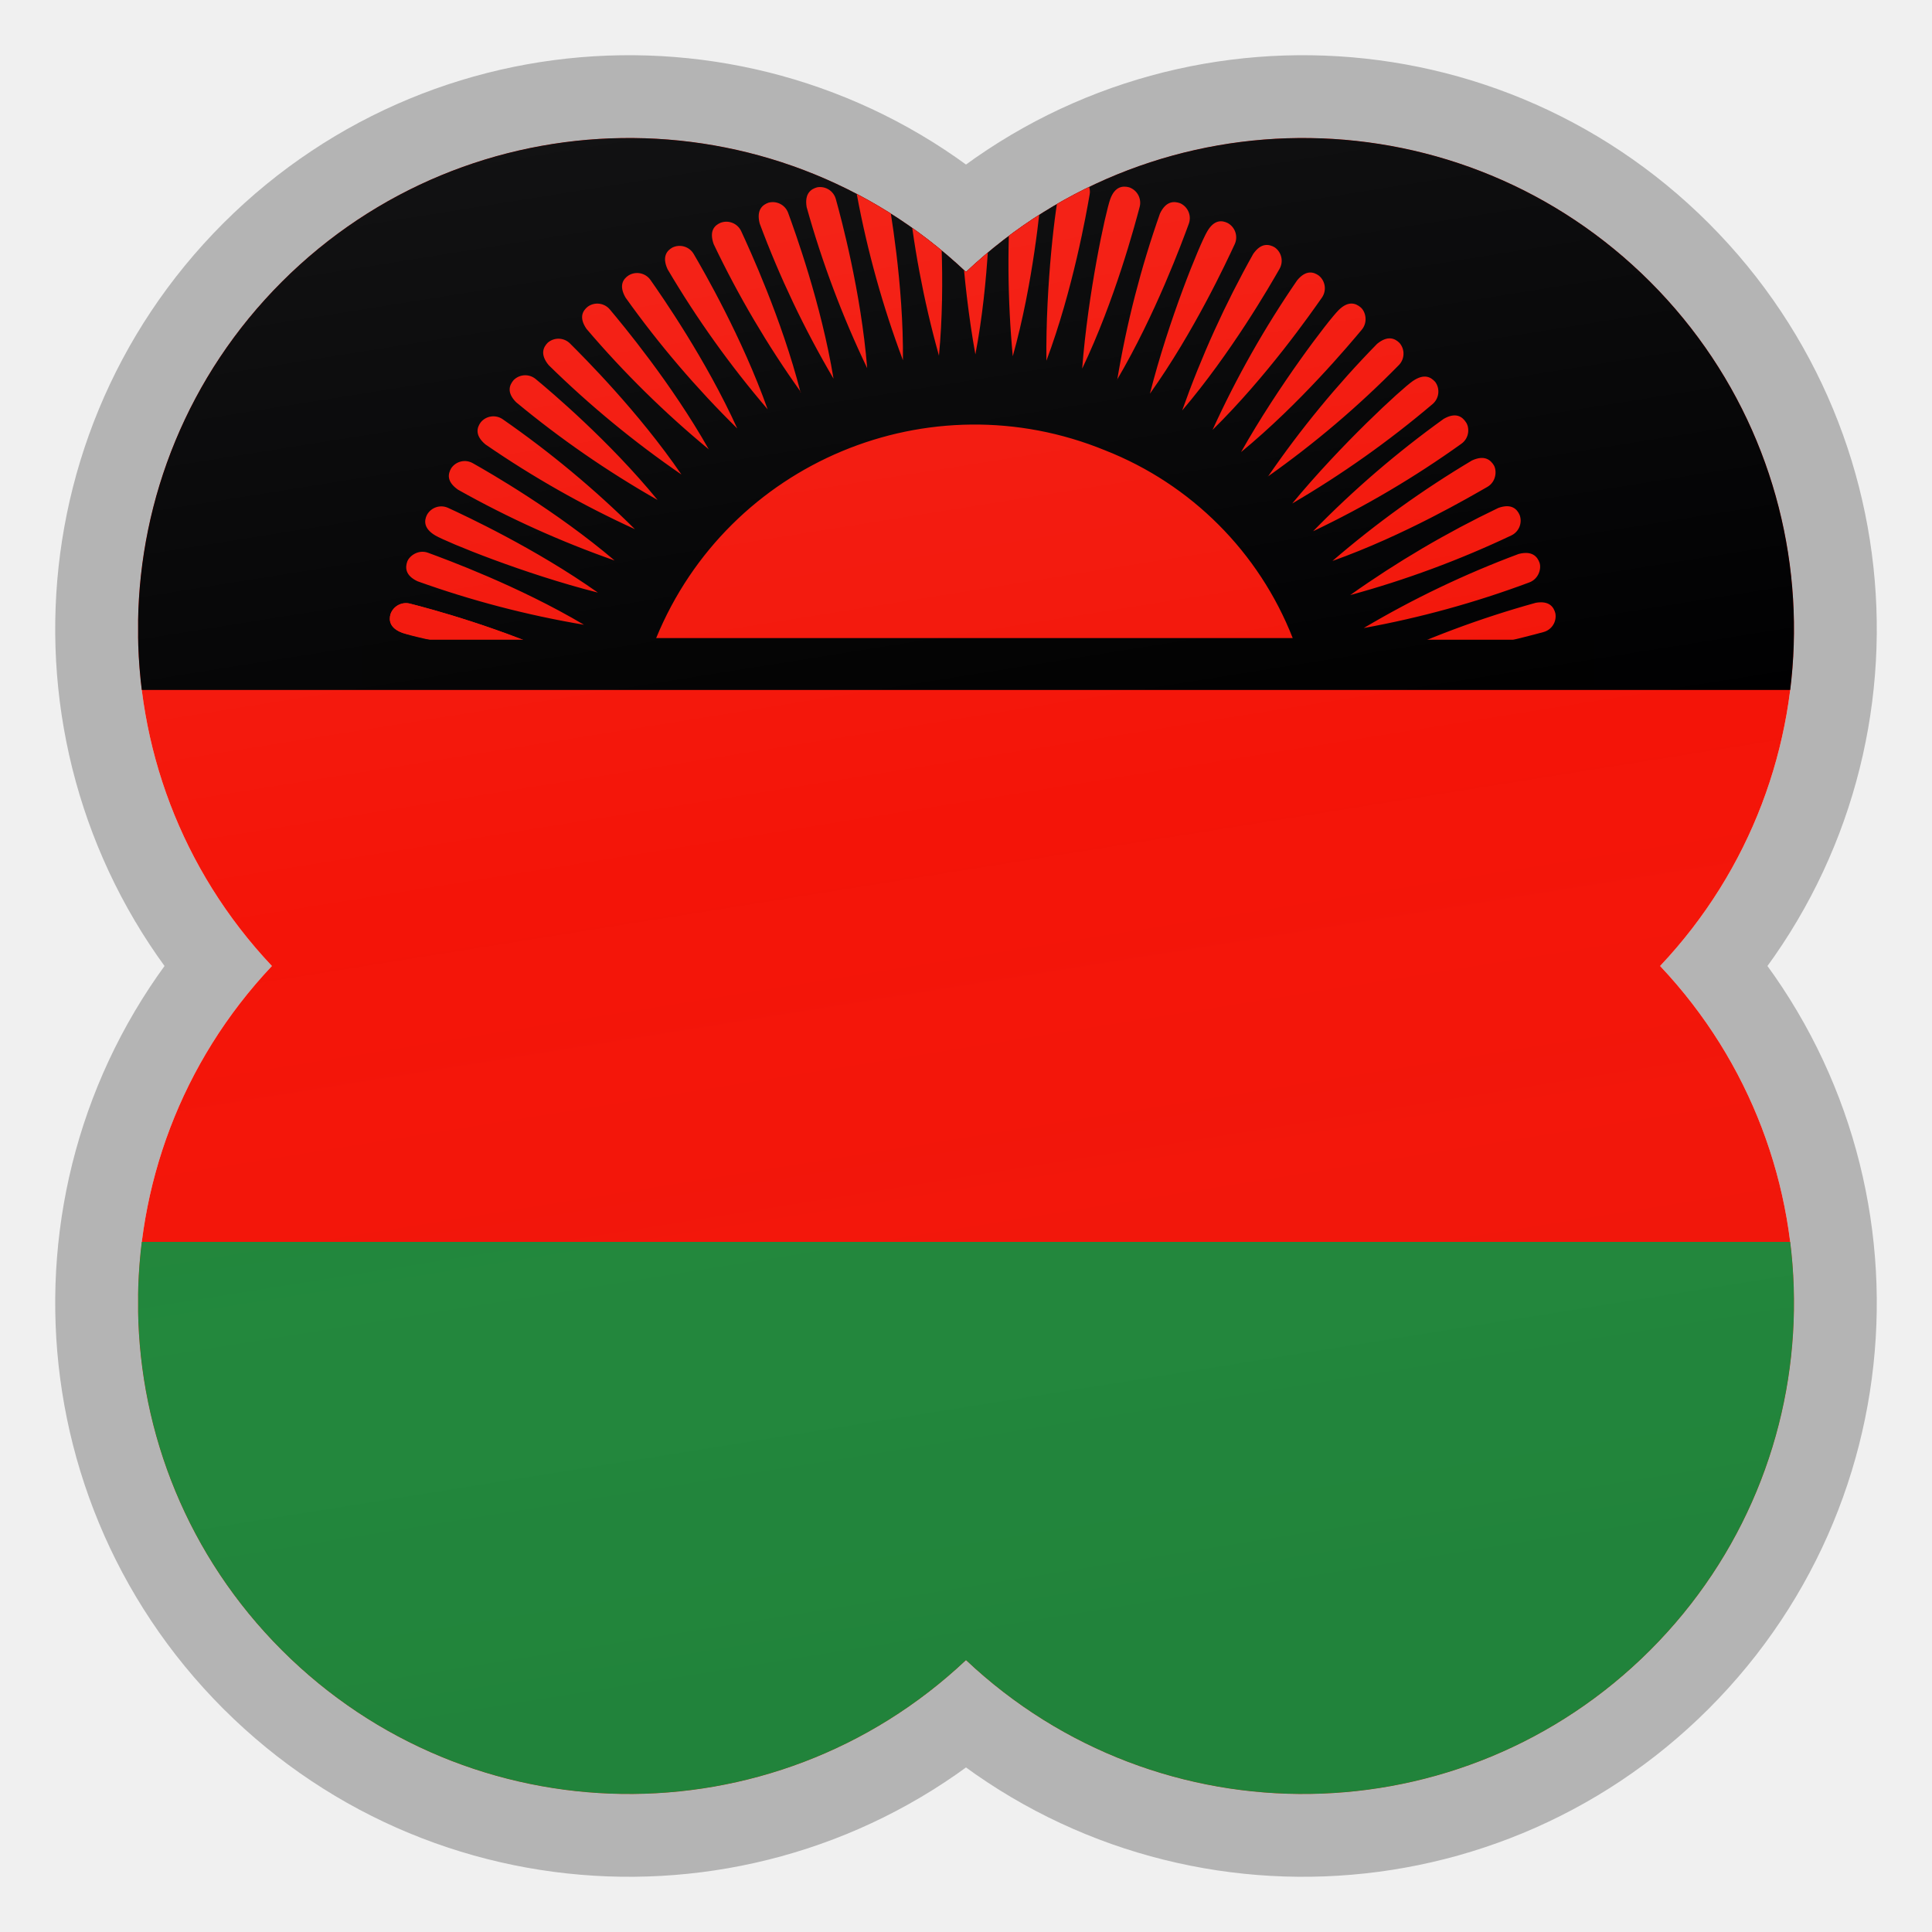
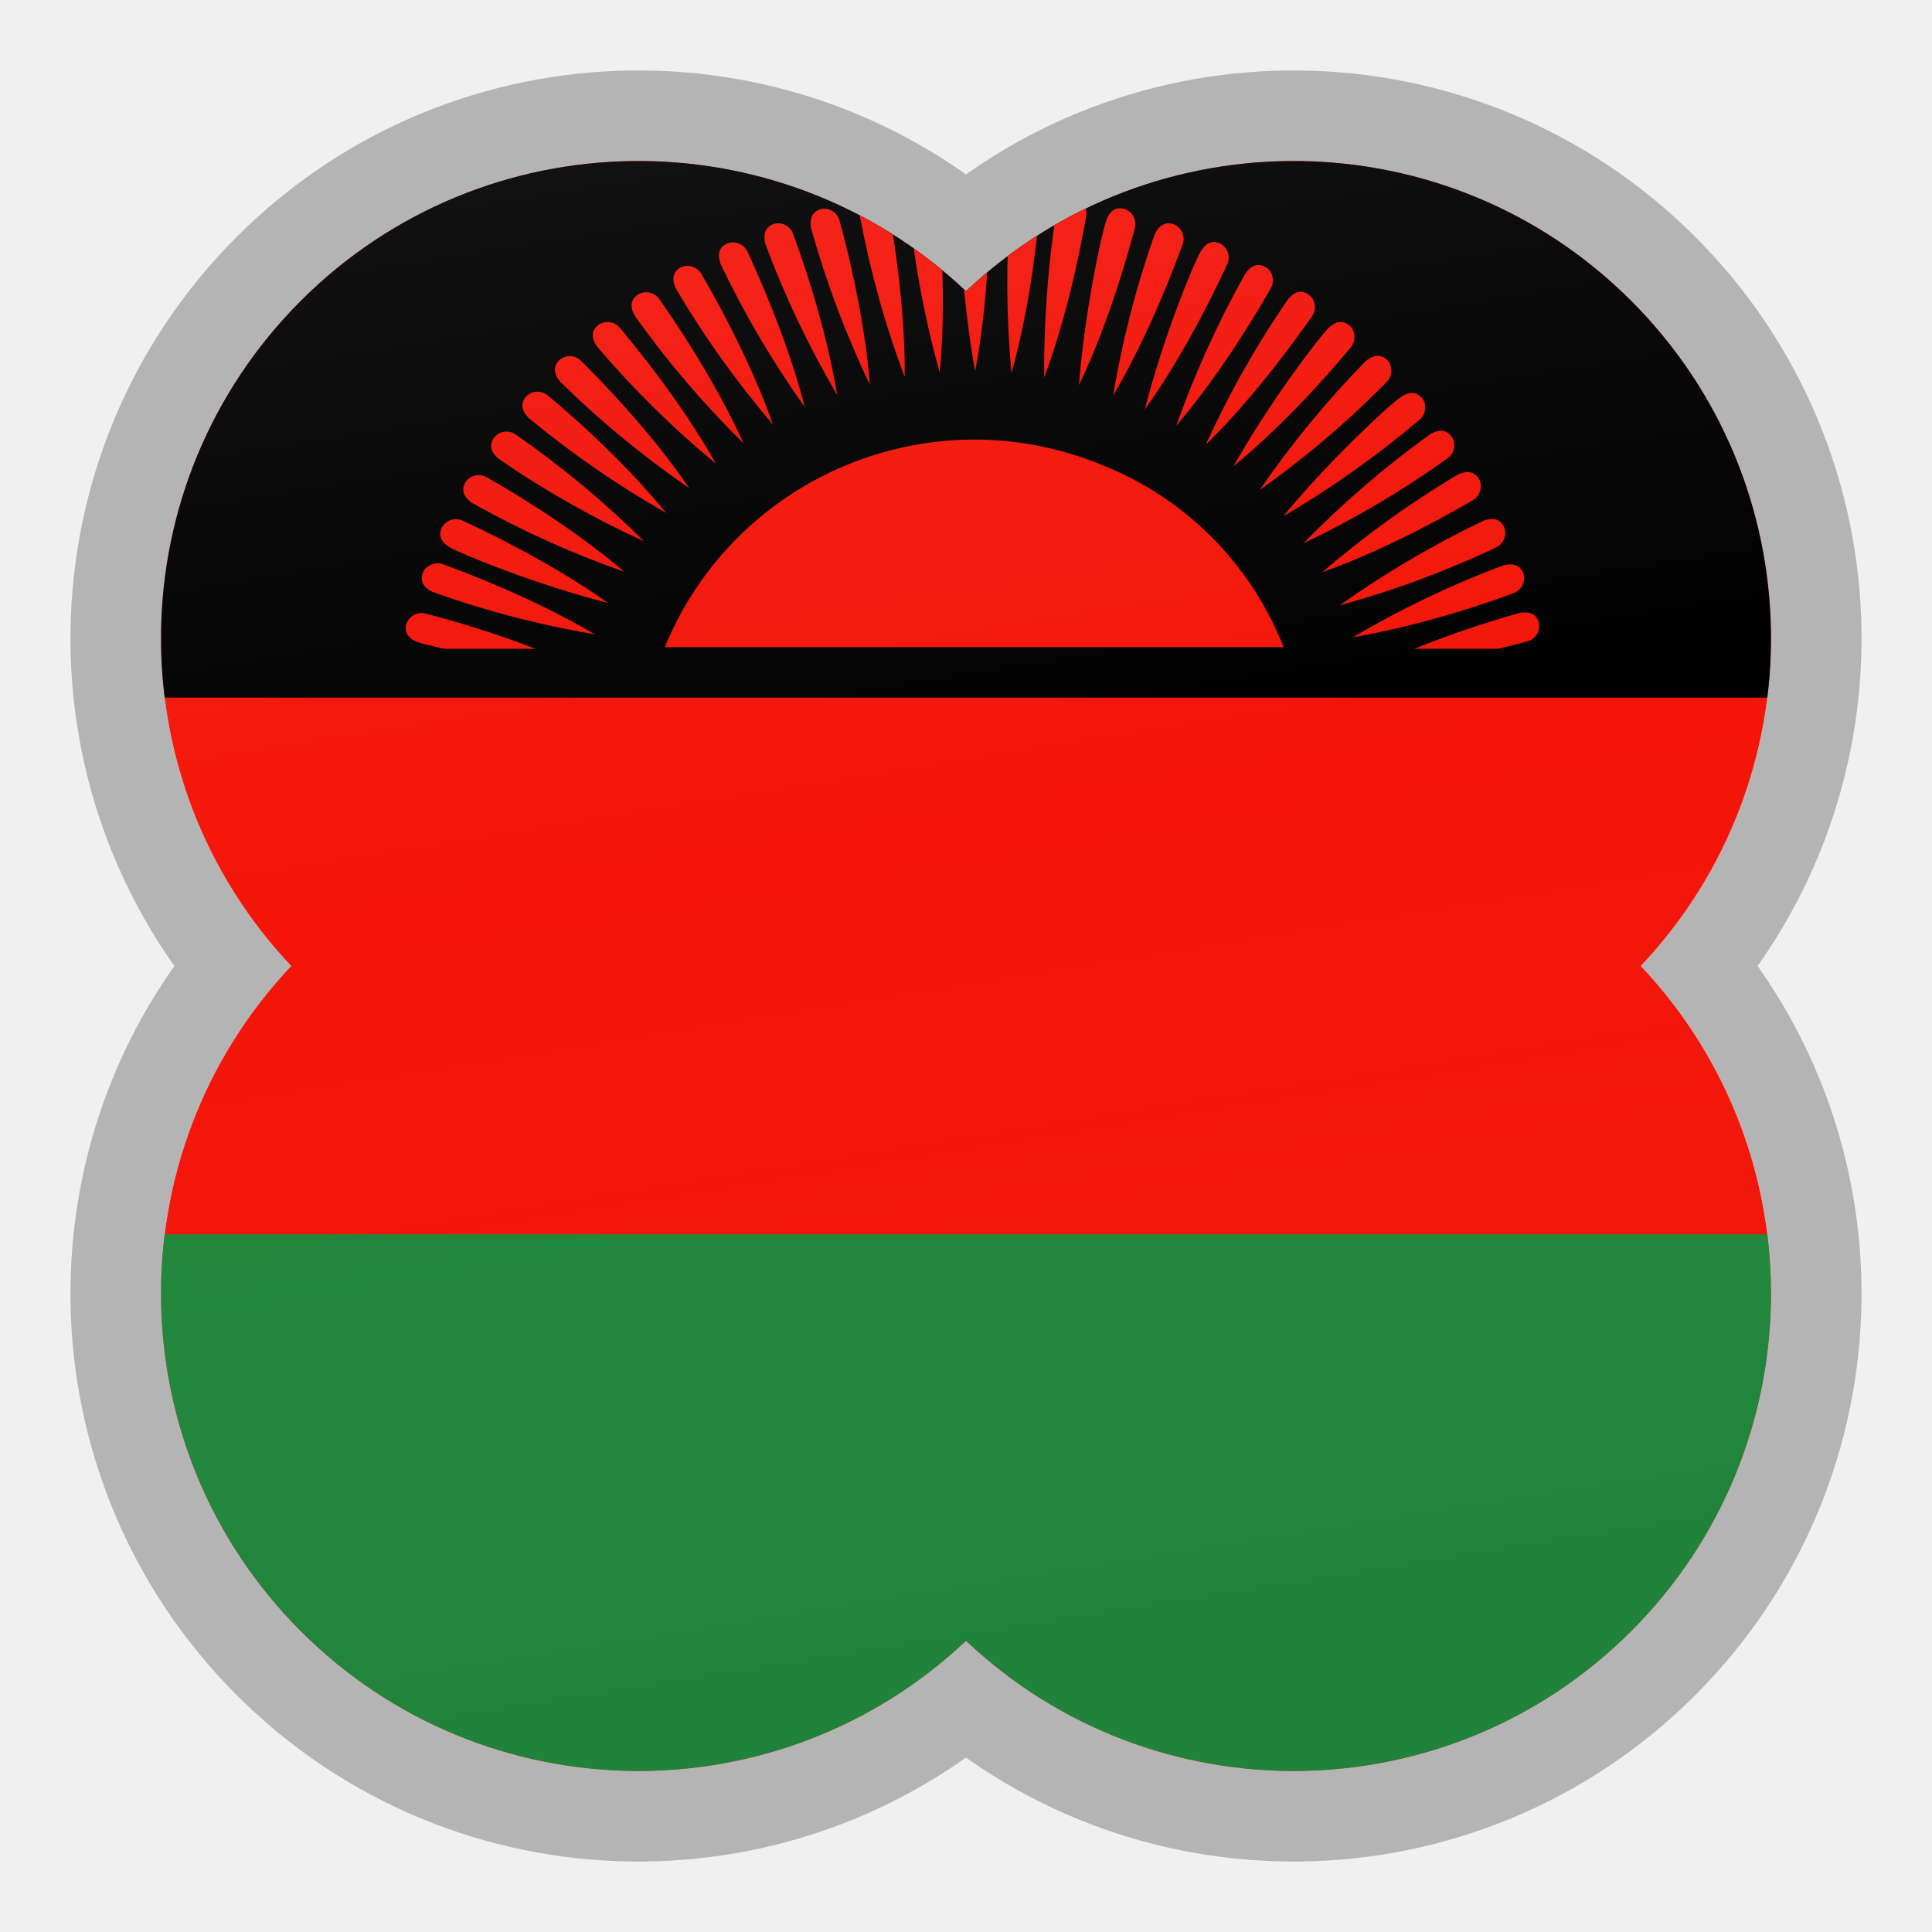
- <svg xmlns="http://www.w3.org/2000/svg" viewBox="-24 -24 560 560" width="560" height="560" role="img" aria-labelledby="petal-soft-mw-title">
+ <svg xmlns="http://www.w3.org/2000/svg" viewBox="-32 -32 576 576" width="576" height="576" role="img" aria-labelledby="petal-soft-mw-title">
  <defs>
    <path id="petal-soft-mw-shape" d="M 256 54.811 A 142.322 142.322 0 0 1 457.189 256 A 142.322 142.322 0 0 1 256 457.189 A 142.322 142.322 0 0 1 54.811 256 A 142.322 142.322 0 0 1 256 54.811 Z" />
    <clipPath id="petal-soft-mw-clip" clipPathUnits="userSpaceOnUse">
      <path d="M 256 54.811 A 142.322 142.322 0 0 1 457.189 256 A 142.322 142.322 0 0 1 256 457.189 A 142.322 142.322 0 0 1 54.811 256 A 142.322 142.322 0 0 1 256 54.811 Z" />
    </clipPath>
    <linearGradient id="petal-soft-mw-shade" x1="0" y1="0" x2="0.16" y2="1">
      <stop offset="0%" stop-color="#ffffff" stop-opacity=".075" />
      <stop offset="48%" stop-color="#ffffff" stop-opacity="0" />
      <stop offset="100%" stop-color="#151a2b" stop-opacity=".038" />
    </linearGradient>
    <clipPath id="petal-soft-mw-source-mw-a">
      <path fill-opacity=".7" d="M179.7 0h708.7v708.7H179.7z" />
    </clipPath>
  </defs>
-   <path d="M 256 54.811 A 142.322 142.322 0 0 1 457.189 256 A 142.322 142.322 0 0 1 256 457.189 A 142.322 142.322 0 0 1 54.811 256 A 142.322 142.322 0 0 1 256 54.811 Z" fill="none" stroke="currentColor" stroke-width="48" stroke-opacity="0.25" stroke-linejoin="round" />
+   <path d="M 256 54.811 A 142.322 142.322 0 0 1 457.189 256 A 142.322 142.322 0 0 1 256 457.189 A 142.322 142.322 0 0 1 54.811 256 A 142.322 142.322 0 0 1 256 54.811 Z" fill="none" stroke="currentColor" stroke-width="54" stroke-opacity="0.25" stroke-linejoin="round" />
  <g clip-path="url(#petal-soft-mw-clip)">
    <path d="M 256 54.811 A 142.322 142.322 0 0 1 457.189 256 A 142.322 142.322 0 0 1 256 457.189 A 142.322 142.322 0 0 1 54.811 256 A 142.322 142.322 0 0 1 256 54.811 Z" fill="#fff" />
    <g transform="translate(16, 16) scale(0.9375)">
      <g fill-rule="evenodd" stroke-width="1pt" clip-path="url(#petal-soft-mw-source-mw-a)" transform="translate(-129.8)scale(.72249)">
        <path fill="#f41408" d="M0 0h1063v708.7H0z" />
        <path fill="#21873b" d="M0 472.4h1063v236.3H0z" />
        <path fill="#000001" d="M0 0h1063v236.2H0z" />
        <path fill="#f31509" d="M401.4 214a147.3 147.3 0 0 1 192.2-80.3 142 142 0 0 1 80.2 80.3zm-36 9.8a420 420 0 0 1-72.5-12c-5.6-2-5.9-5.4-5.2-8a7 7 0 0 1 8.5-4.5c7.9 2 39.9 10.5 69.3 24.5zM538 92.6c-5.8-32-7.3-67.3-6.7-73.2s3.8-7 6.5-7a7 7 0 0 1 6.5 7c0 8.2-.2 41.3-6.3 73.2m16 .8a428 428 0 0 1-.5-73.6c1.1-5.9 4.4-6.7 7.1-6.4s6.3 3.3 5.9 7.6c-.7 8-3.7 41-12.5 72.4m14.4 2c-.4-32.6 4-67.6 5.7-73.4 1.5-5.8 4.9-6.3 7.6-5.8a7 7 0 0 1 5.2 8c-1.4 8-7.1 40.6-18.5 71.1zm15.3 3.3c2.5-32.4 10-66.9 12-72.5s5.5-5.8 8.1-5.1a7 7 0 0 1 4.5 8.4c-2.1 7.9-10.6 39.9-24.6 69.2m15 4.8A422 422 0 0 1 617 32.3c2.6-5.4 6-5.3 8.6-4.4a7 7 0 0 1 3.7 8.9c-2.8 7.6-14.2 38.7-30.7 66.7zm14 5.9c8-31.6 21.4-64.2 24.5-69.4 3-5.2 6.4-4.8 8.8-3.6a7 7 0 0 1 3 9c-3.5 7.5-17.4 37.5-36.3 64m13.8 7.2a432 432 0 0 1 30.4-67c3.4-4.9 6.8-4.2 9.2-2.8a7 7 0 0 1 2 9.3c-4 7-20.5 35.7-41.6 60.5m13 8.3a420 420 0 0 1 36.2-64c3.8-4.6 7.1-3.6 9.3-2a7 7 0 0 1 1.3 9.4c-4.7 6.7-23.6 33.8-46.8 56.6m12.2 9.5c16-28.4 37.4-56.4 41.7-60.7 4.2-4.2 7.4-3 9.5-1.2s3.2 6.3.4 9.6c-5.2 6.2-26.4 31.6-51.6 52.3m11.5 10.5a424 424 0 0 1 46.7-56.8c4.6-3.8 7.7-2.3 9.6-.4a7 7 0 0 1-.4 9.6 410 410 0 0 1-56 47.6zm10.4 11.5c20.7-25.1 46.7-49 51.6-52.4 5-3.4 7.8-1.6 9.6.4a7 7 0 0 1-1.2 9.5 422 422 0 0 1-60 42.5m9 11.8a422 422 0 0 1 55.8-48c5.2-3 8-.9 9.5 1.4 1.6 2.2 1.6 6.8-2 9.3a416 416 0 0 1-63.2 37.3zm8.2 12.8a422 422 0 0 1 59.7-43c5.4-2.5 8-.2 9.4 2.1 1.3 2.3 1 7-2.8 9.2-7 4-35.6 20.8-66.3 31.7m7.6 14.6a432 432 0 0 1 63.4-37.3c5.6-2 8 .5 9.1 3a7 7 0 0 1-3.6 8.8 418 418 0 0 1-68.9 25.5m5.8 14.1a413 413 0 0 1 66.3-31.7c5.8-1.5 8 1.2 8.9 3.7s-.3 7-4.4 8.5a413 413 0 0 1-70.8 19.5m4.6 15a421 421 0 0 1 69-25.8c5.8-1 7.7 1.8 8.4 4.5a7 7 0 0 1-5 8c-8 2.2-39.9 10.7-72.4 13.2zM522.4 93.1A421 421 0 0 1 508.9 21c0-6 3.1-7.3 5.8-7.6a7 7 0 0 1 7.1 6.5c.8 8 3.7 41 .6 73.4zm-15.4 2a419 419 0 0 1-19.7-70.8c-.5-6 2.5-7.6 5.1-8.1a7 7 0 0 1 7.7 5.8c1.4 8 7.2 40.6 6.9 73.1m-15.3 3.4a422 422 0 0 1-25.9-68.9c-1-5.9 1.9-7.8 4.5-8.5a7 7 0 0 1 8 5.1c2.2 7.9 10.8 39.8 13.4 72.3m-14.4 4.5a420 420 0 0 1-31.6-66.4c-1.5-5.8 1.2-8 3.7-8.9a7 7 0 0 1 8.5 4.4c2.8 7.7 14.1 38.7 19.4 70.9m-14 5.7A420 420 0 0 1 426 45.4c-2-5.7.4-8 2.9-9.1a7 7 0 0 1 8.9 3.6c3.4 7.4 17.3 37.4 25.4 69zm-14.2 7.4a420 420 0 0 1-42.8-59.9c-2.5-5.4-.3-8 2-9.3a7 7 0 0 1 9.2 2.8c4.1 7 20.7 35.7 31.6 66.4m-13 8.2a422 422 0 0 1-47.8-56c-3-5.2-1-8 1.3-9.5a7 7 0 0 1 9.4 2c4.7 6.7 23.6 33.8 37.1 63.5m-12.1 9a419 419 0 0 1-52.4-51.6c-3.4-4.9-1.6-7.8.5-9.5a7 7 0 0 1 9.5 1.2c5.2 6.2 26.4 31.6 42.4 60zM412.2 144a422 422 0 0 1-56.8-46.8c-3.8-4.6-2.3-7.7-.4-9.6a7 7 0 0 1 9.6.4c5.8 5.8 29.2 29.1 47.6 56M402 154.9a421 421 0 0 1-60.5-41.8c-4.2-4.2-2.9-7.4-1.1-9.5a7 7 0 0 1 9.5-.4c6.3 5.2 31.5 26.5 52.1 51.7m-9.7 12.5a421 421 0 0 1-64-36.3c-4.6-3.9-3.6-7.2-2-9.4a7 7 0 0 1 9.5-1.3 423 423 0 0 1 56.5 47m-8.7 13.4a421 421 0 0 1-67-30.3c-5-3.5-4.3-6.8-2.9-9.2a7 7 0 0 1 9.3-2.1c7.1 4 35.8 20.5 60.6 41.6m-7.3 13.7c-31.5-8-64.2-21.4-69.4-24.4-5.1-3-4.8-6.4-3.6-8.8a7 7 0 0 1 9.1-3c7.4 3.4 37.4 17.4 64 36.2zm-5.8 13.8a415 415 0 0 1-71.2-18.6c-5.4-2.5-5.3-6-4.4-8.5 1-2.5 4.8-5.2 8.9-3.7 7.6 2.8 38.7 14.2 66.7 30.8" />
        <path fill="#f31509" d="M365.5 223.8c-32.5-2.5-67-9.9-72.6-12s-5.9-5.4-5.2-8a7 7 0 0 1 8.5-4.5c7.9 2 39.9 10.5 69.3 24.5" />
        <path d="M275.3 214.7H803V234H275.3z" />
      </g>
    </g>
    <path d="M 256 54.811 A 142.322 142.322 0 0 1 457.189 256 A 142.322 142.322 0 0 1 256 457.189 A 142.322 142.322 0 0 1 54.811 256 A 142.322 142.322 0 0 1 256 54.811 Z" fill="url(#petal-soft-mw-shade)" />
  </g>
</svg>
